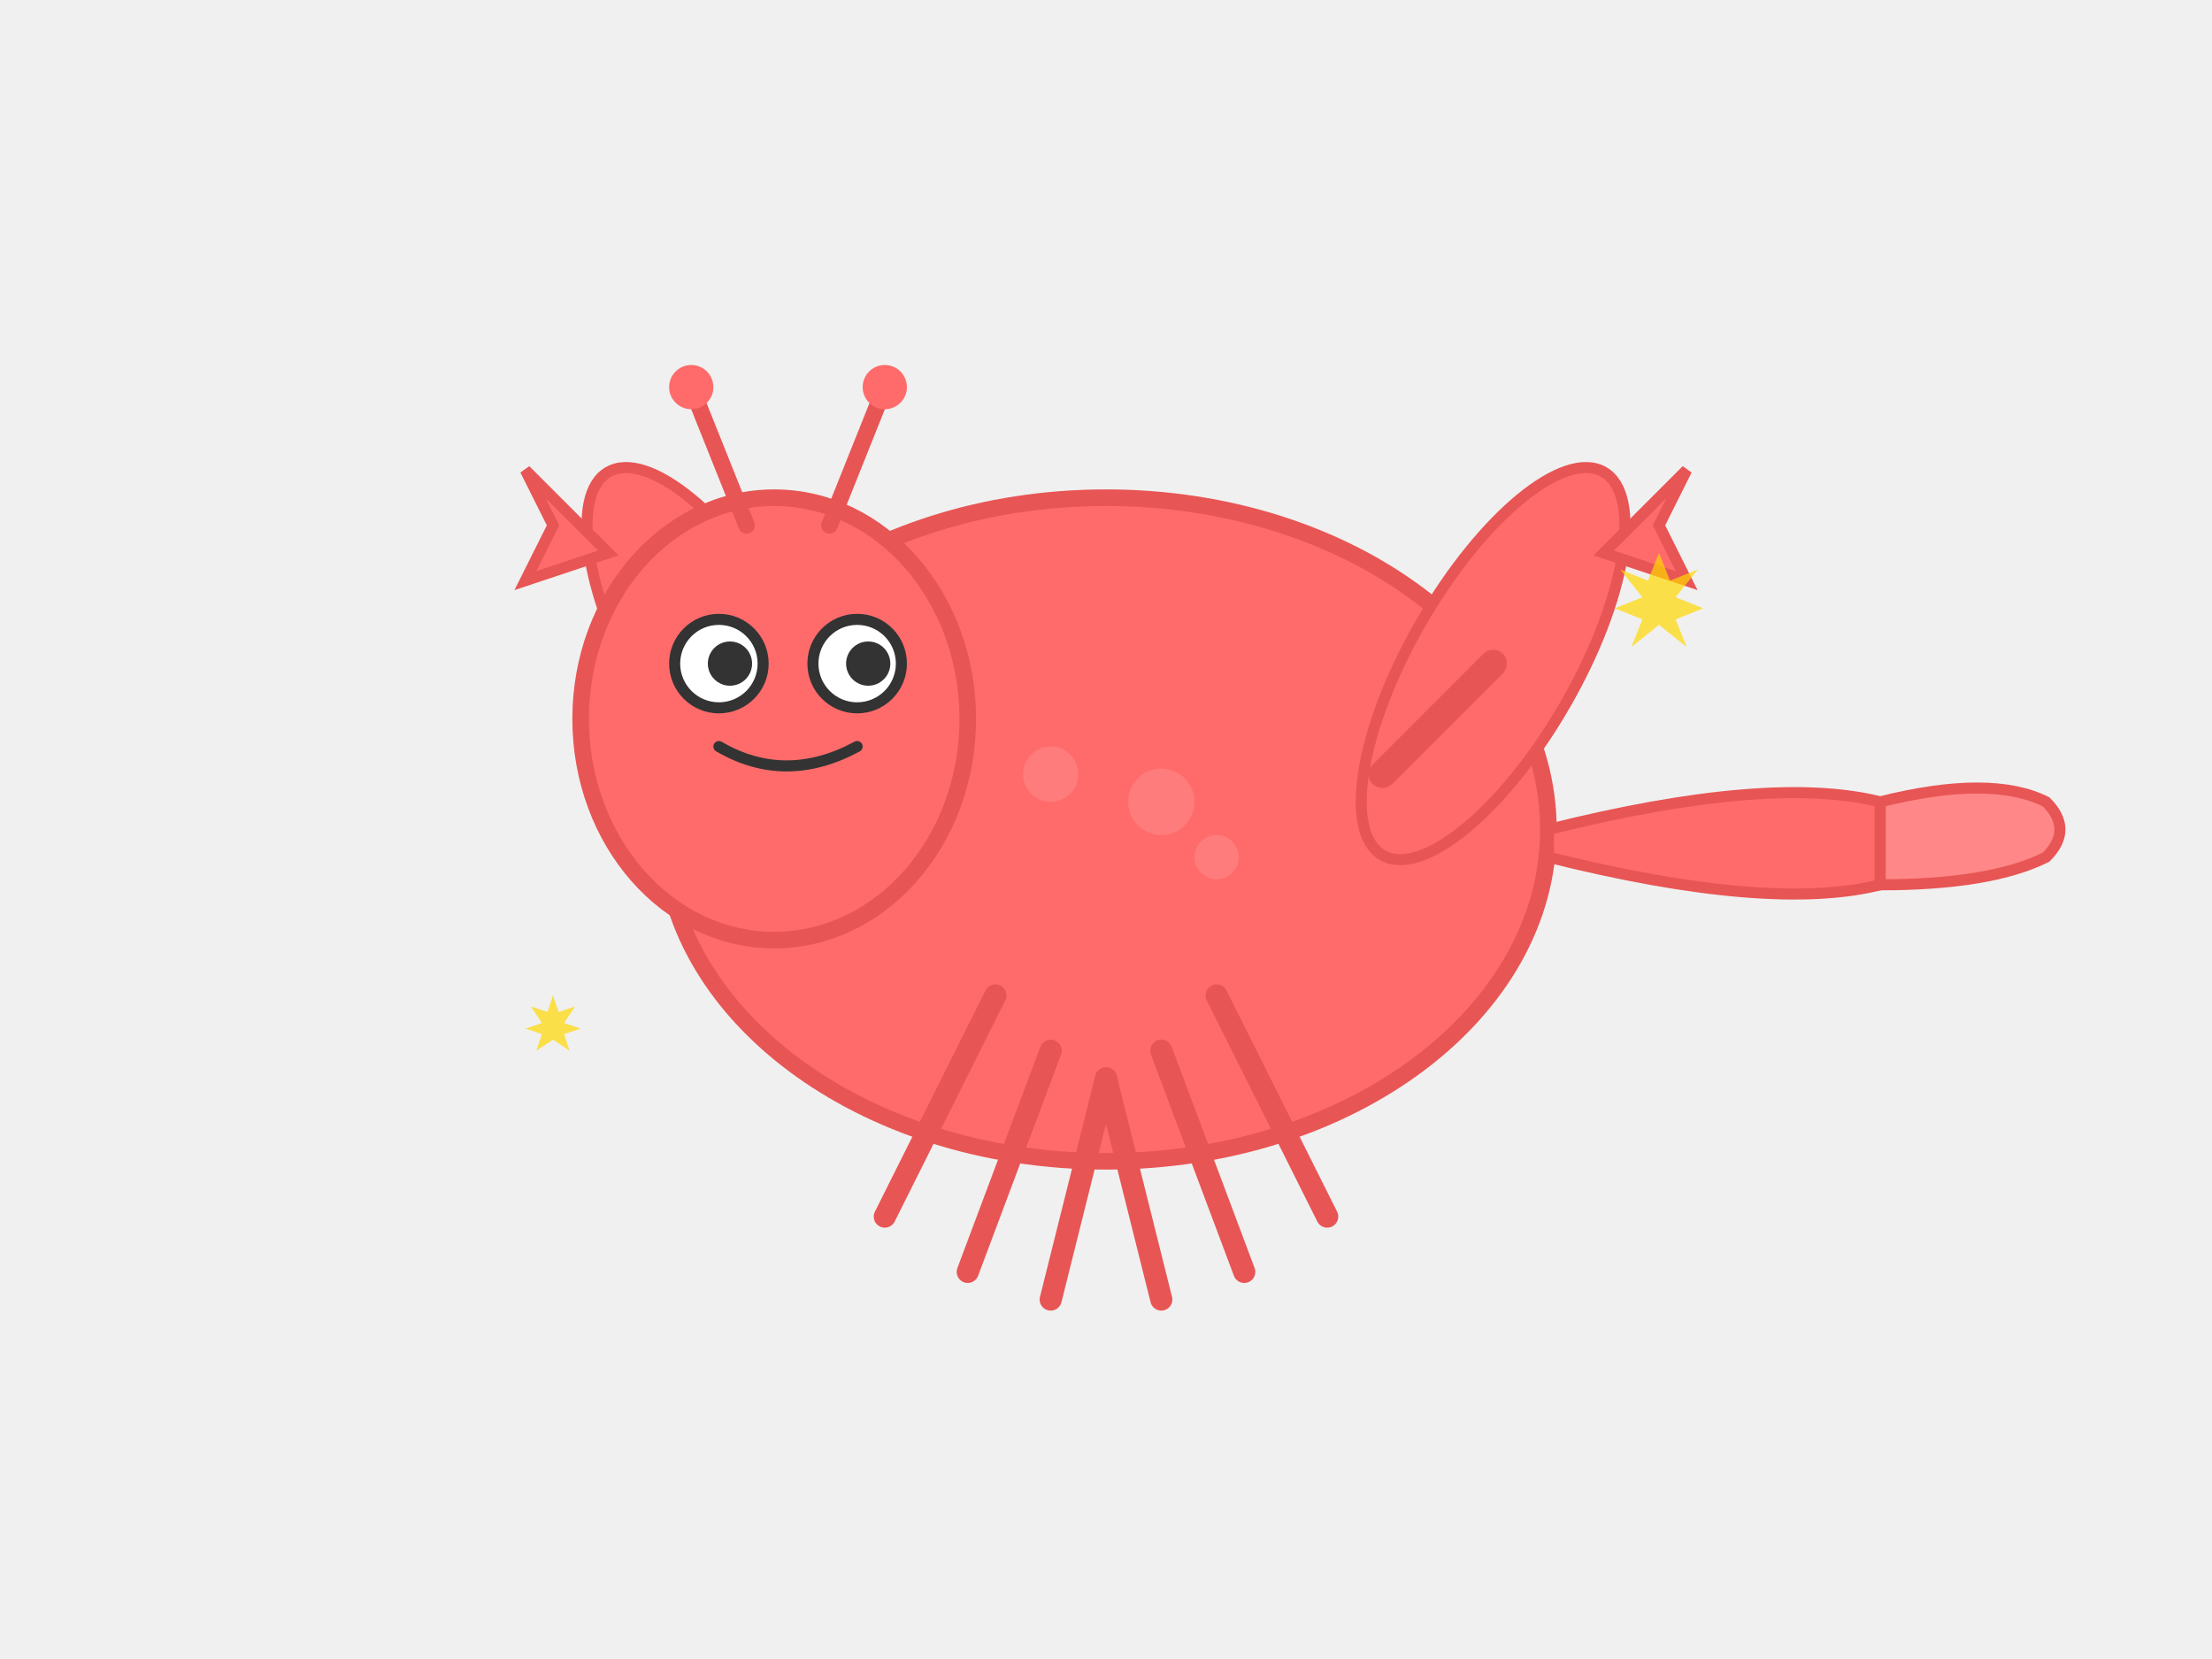
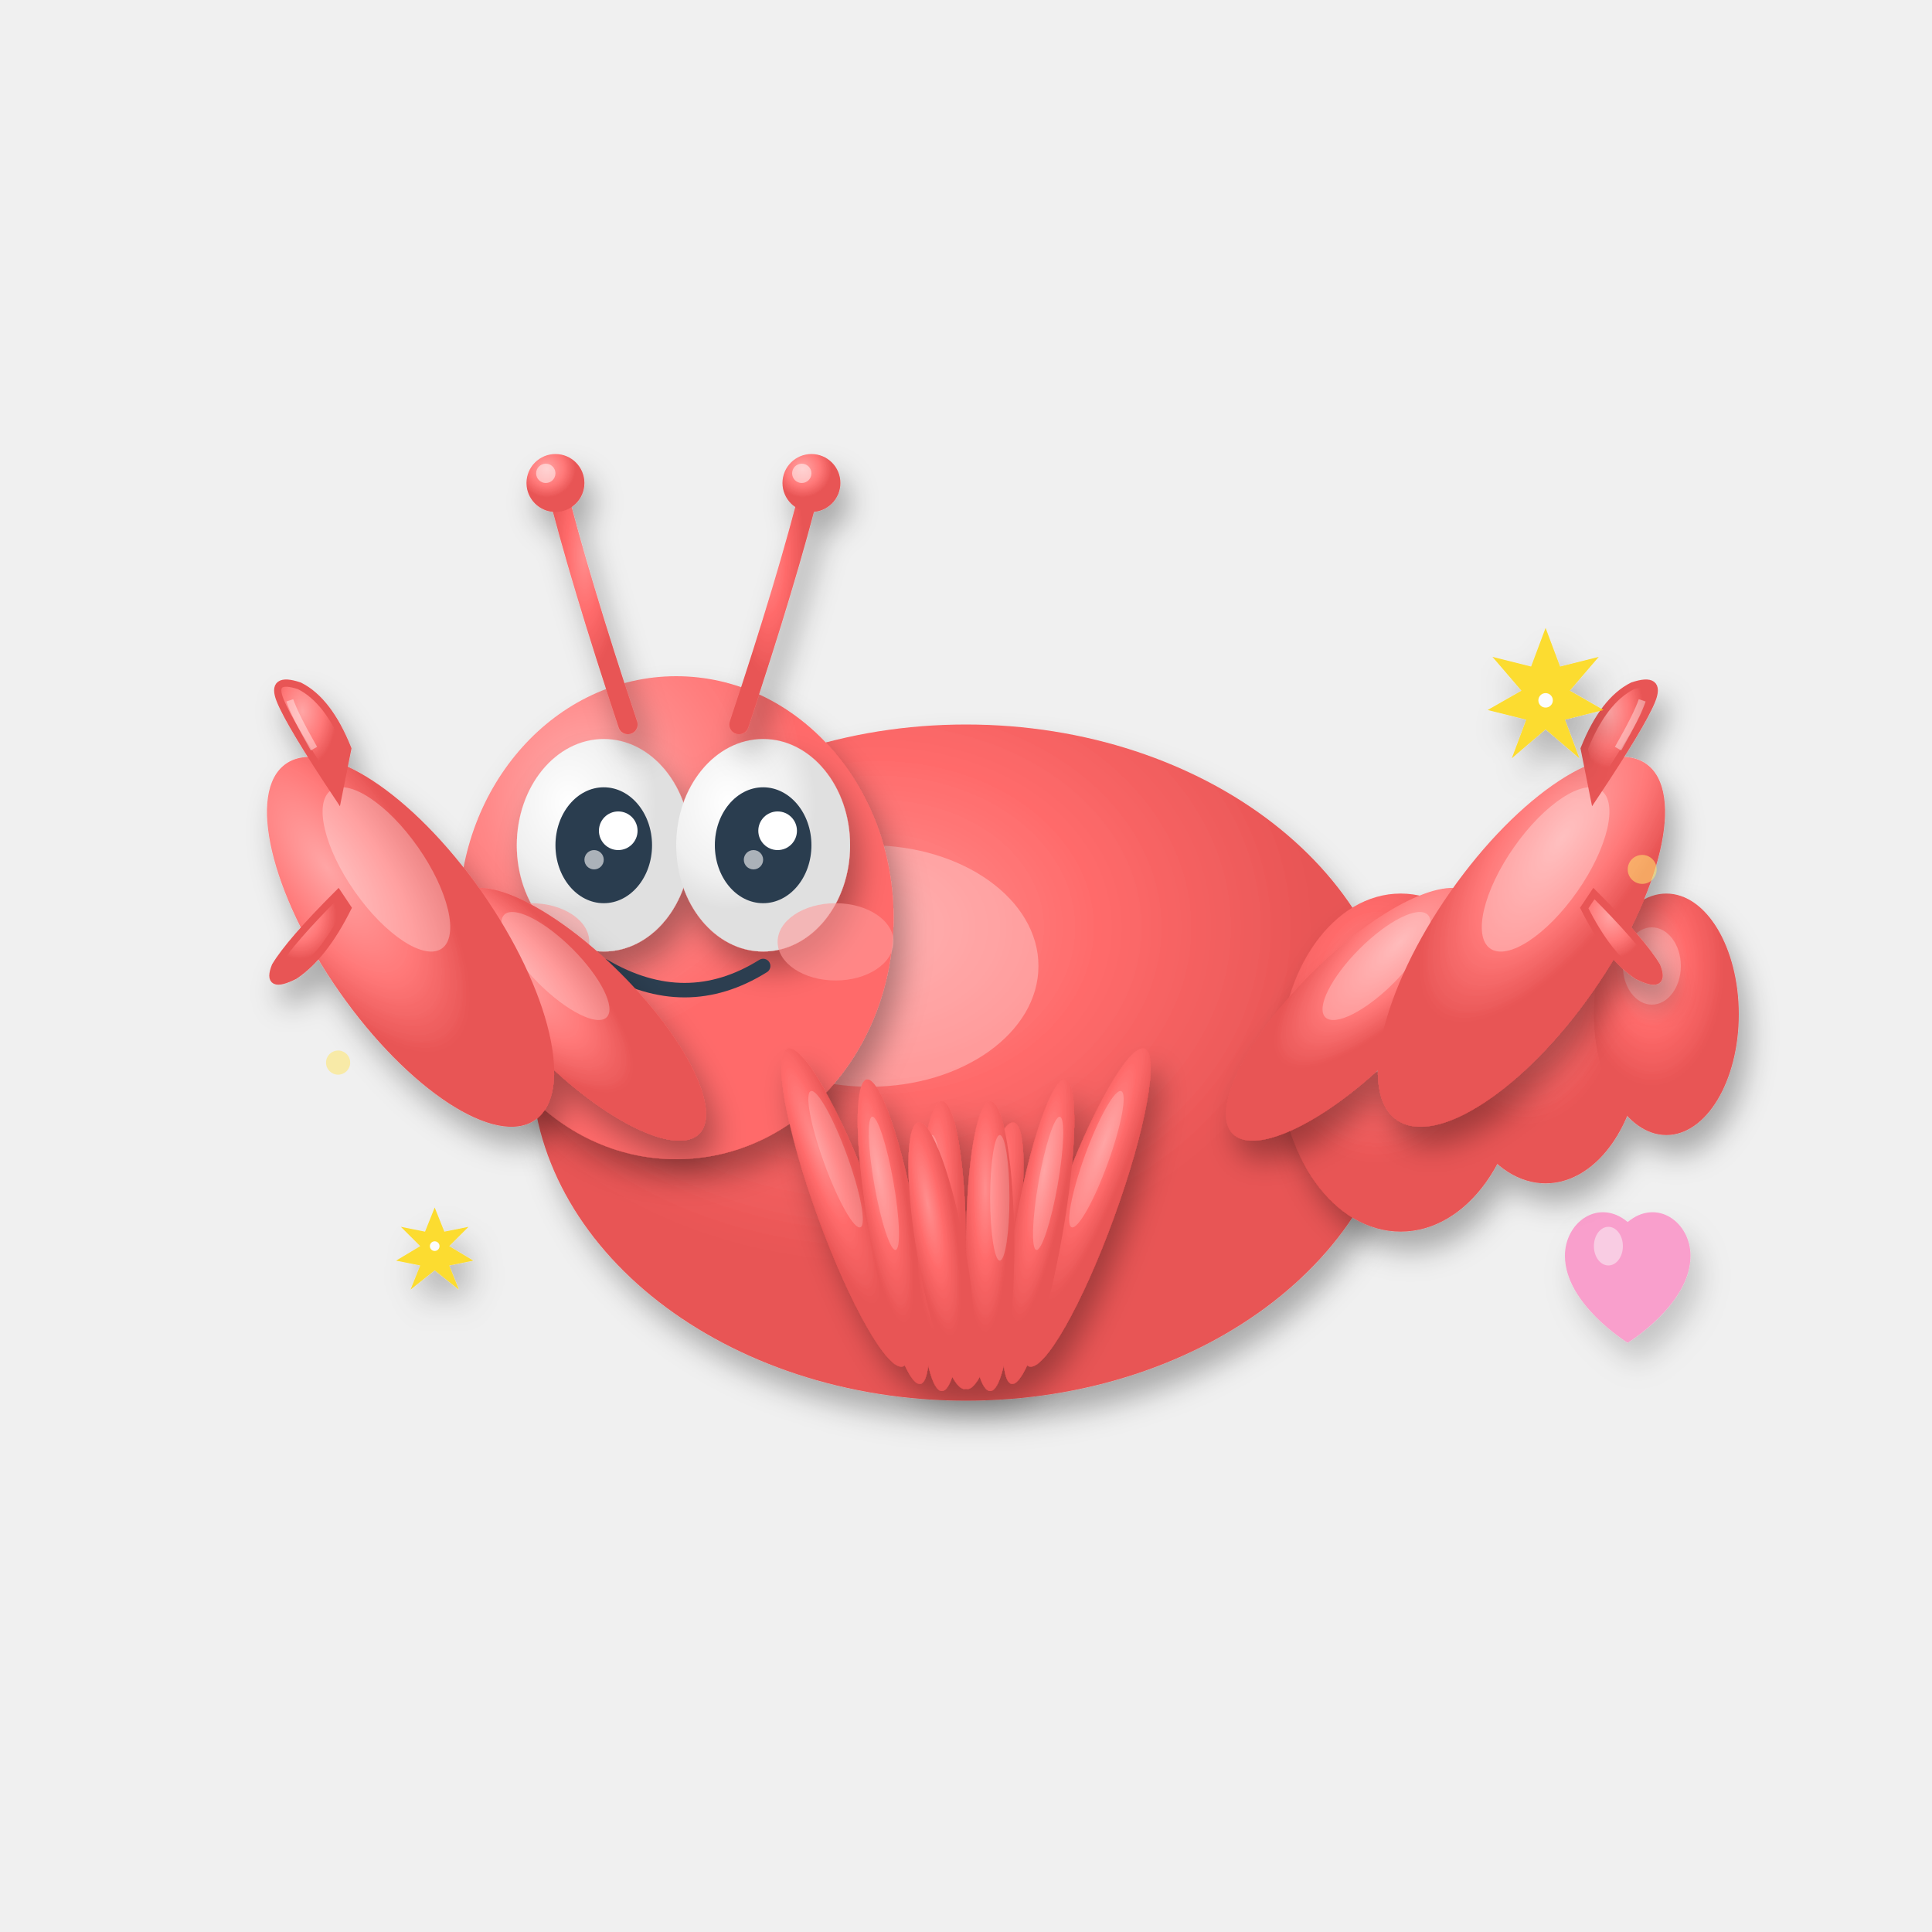
- <svg xmlns="http://www.w3.org/2000/svg" width="400" height="300" viewBox="0 0 400 300">
-   <ellipse cx="200" cy="150" rx="80" ry="60" fill="#FF6B6B" stroke="#E85555" stroke-width="3" />
-   <path d="M 280 150 Q 320 140 340 145 Q 350 150 340 160 Q 320 165 280 155 Z" fill="#FF6B6B" stroke="#E85555" stroke-width="2" />
-   <path d="M 340 145 Q 360 140 370 145 Q 375 150 370 155 Q 360 160 340 160 Z" fill="#FF8787" stroke="#E85555" stroke-width="2" />
-   <g id="legs">
-     <line x1="180" y1="180" x2="160" y2="220" stroke="#E85555" stroke-width="4" stroke-linecap="round" />
-     <line x1="190" y1="190" x2="175" y2="230" stroke="#E85555" stroke-width="4" stroke-linecap="round" />
-     <line x1="200" y1="195" x2="190" y2="235" stroke="#E85555" stroke-width="4" stroke-linecap="round" />
-     <line x1="220" y1="180" x2="240" y2="220" stroke="#E85555" stroke-width="4" stroke-linecap="round" />
-     <line x1="210" y1="190" x2="225" y2="230" stroke="#E85555" stroke-width="4" stroke-linecap="round" />
-     <line x1="200" y1="195" x2="210" y2="235" stroke="#E85555" stroke-width="4" stroke-linecap="round" />
+ <svg xmlns="http://www.w3.org/2000/svg" width="400" height="400" viewBox="0 0 400 400">
+   <defs>
+     <radialGradient id="bodyGradient" cx="40%" cy="30%">
+       <stop offset="0%" style="stop-color:#FF8E8E;stop-opacity:1" />
+       <stop offset="50%" style="stop-color:#FF6B6B;stop-opacity:1" />
+       <stop offset="100%" style="stop-color:#E85555;stop-opacity:1" />
+     </radialGradient>
+     <radialGradient id="clawGradient" cx="35%" cy="25%">
+       <stop offset="0%" style="stop-color:#FFA5A5;stop-opacity:1" />
+       <stop offset="60%" style="stop-color:#FF7878;stop-opacity:1" />
+       <stop offset="100%" style="stop-color:#E85555;stop-opacity:1" />
+     </radialGradient>
+     <radialGradient id="headGradient" cx="30%" cy="25%">
+       <stop offset="0%" style="stop-color:#FFB0B0;stop-opacity:1" />
+       <stop offset="50%" style="stop-color:#FF8787;stop-opacity:1" />
+       <stop offset="100%" style="stop-color:#FF6B6B;stop-opacity:1" />
+     </radialGradient>
+     <radialGradient id="eyeGradient" cx="30%" cy="30%">
+       <stop offset="0%" style="stop-color:#FFFFFF;stop-opacity:1" />
+       <stop offset="70%" style="stop-color:#F0F0F0;stop-opacity:1" />
+       <stop offset="100%" style="stop-color:#E0E0E0;stop-opacity:1" />
+     </radialGradient>
+     <filter id="shadow" x="-50%" y="-50%" width="200%" height="200%">
+       <feGaussianBlur in="SourceAlpha" stdDeviation="3" />
+       <feOffset dx="2" dy="4" result="offsetblur" />
+       <feComponentTransfer>
+         <feFuncA type="linear" slope="0.3" />
+       </feComponentTransfer>
+       <feMerge>
+         <feMergeNode />
+         <feMergeNode in="SourceGraphic" />
+       </feMerge>
+     </filter>
+   </defs>
+   <ellipse cx="200" cy="220" rx="90" ry="70" fill="url(#bodyGradient)" filter="url(#shadow)" />
+   <ellipse cx="180" cy="200" rx="35" ry="25" fill="white" opacity="0.3" />
+   <g filter="url(#shadow)">
+     <ellipse cx="290" cy="220" rx="25" ry="35" fill="url(#bodyGradient)" />
+     <ellipse cx="285" cy="210" rx="10" ry="12" fill="white" opacity="0.25" />
+     <ellipse cx="320" cy="215" rx="20" ry="30" fill="url(#bodyGradient)" />
+     <ellipse cx="316" cy="205" rx="8" ry="10" fill="white" opacity="0.25" />
+     <ellipse cx="345" cy="210" rx="15" ry="25" fill="url(#bodyGradient)" />
+     <ellipse cx="342" cy="200" rx="6" ry="8" fill="white" opacity="0.25" />
  </g>
-   <ellipse cx="130" cy="120" rx="15" ry="40" fill="#FF6B6B" stroke="#E85555" stroke-width="2" transform="rotate(-30 130 120)" />
-   <path d="M 110 100 L 95 85 L 100 95 L 95 105 Z" fill="#FF6B6B" stroke="#E85555" stroke-width="2" />
-   <line x1="150" y1="140" x2="130" y2="120" stroke="#E85555" stroke-width="5" stroke-linecap="round" />
-   <ellipse cx="270" cy="120" rx="15" ry="40" fill="#FF6B6B" stroke="#E85555" stroke-width="2" transform="rotate(30 270 120)" />
-   <path d="M 290 100 L 305 85 L 300 95 L 305 105 Z" fill="#FF6B6B" stroke="#E85555" stroke-width="2" />
-   <line x1="250" y1="140" x2="270" y2="120" stroke="#E85555" stroke-width="5" stroke-linecap="round" />
-   <ellipse cx="140" cy="130" rx="35" ry="40" fill="#FF6B6B" stroke="#E85555" stroke-width="3" />
-   <circle cx="130" cy="120" r="8" fill="white" stroke="#333" stroke-width="2" />
-   <circle cx="132" cy="120" r="4" fill="#333" />
-   <circle cx="155" cy="120" r="8" fill="white" stroke="#333" stroke-width="2" />
-   <circle cx="157" cy="120" r="4" fill="#333" />
-   <path d="M 130 135 Q 142 142 155 135" stroke="#333" stroke-width="2" fill="none" stroke-linecap="round" />
-   <line x1="135" y1="95" x2="125" y2="70" stroke="#E85555" stroke-width="3" stroke-linecap="round" />
-   <circle cx="125" cy="70" r="4" fill="#FF6B6B" />
-   <line x1="150" y1="95" x2="160" y2="70" stroke="#E85555" stroke-width="3" stroke-linecap="round" />
-   <circle cx="160" cy="70" r="4" fill="#FF6B6B" />
-   <circle cx="190" cy="140" r="5" fill="#FF8787" opacity="0.6" />
-   <circle cx="210" cy="145" r="6" fill="#FF8787" opacity="0.6" />
-   <circle cx="220" cy="155" r="4" fill="#FF8787" opacity="0.6" />
-   <g opacity="0.7">
-     <path d="M 300 100 L 302 105 L 307 103 L 303 108 L 308 110 L 303 112 L 305 117 L 300 113 L 295 117 L 297 112 L 292 110 L 297 108 L 293 103 L 298 105 Z" fill="#FFD700" />
-     <path d="M 100 180 L 101 183 L 104 182 L 102 185 L 105 186 L 102 187 L 103 190 L 100 188 L 97 190 L 98 187 L 95 186 L 98 185 L 96 182 L 99 183 Z" fill="#FFD700" />
+   <ellipse cx="140" cy="190" rx="45" ry="50" fill="url(#headGradient)" filter="url(#shadow)" />
+   <ellipse cx="125" cy="175" rx="18" ry="20" fill="white" opacity="0.3" />
+   <g filter="url(#shadow)">
+     <ellipse cx="125" cy="175" rx="18" ry="22" fill="url(#eyeGradient)" />
+     <ellipse cx="125" cy="175" rx="10" ry="12" fill="#2C3E50" />
+     <circle cx="128" cy="172" r="4" fill="white" />
+     <circle cx="123" cy="178" r="2" fill="white" opacity="0.6" />
+     <ellipse cx="158" cy="175" rx="18" ry="22" fill="url(#eyeGradient)" />
+     <ellipse cx="158" cy="175" rx="10" ry="12" fill="#2C3E50" />
+     <circle cx="161" cy="172" r="4" fill="white" />
+     <circle cx="156" cy="178" r="2" fill="white" opacity="0.6" />
+   </g>
+   <ellipse cx="110" cy="195" rx="12" ry="8" fill="#FF9999" opacity="0.6" />
+   <ellipse cx="173" cy="195" rx="12" ry="8" fill="#FF9999" opacity="0.6" />
+   <path d="M 125 200 Q 142 210 158 200" stroke="#2C3E50" stroke-width="3" fill="none" stroke-linecap="round" />
+   <g filter="url(#shadow)">
+     <path d="M 130 150 Q 120 120 115 100" stroke="url(#bodyGradient)" stroke-width="4" fill="none" stroke-linecap="round" />
+     <circle cx="115" cy="100" r="6" fill="url(#clawGradient)" />
+     <circle cx="113" cy="98" r="2" fill="white" opacity="0.5" />
+     <path d="M 153 150 Q 163 120 168 100" stroke="url(#bodyGradient)" stroke-width="4" fill="none" stroke-linecap="round" />
+     <circle cx="168" cy="100" r="6" fill="url(#clawGradient)" />
+     <circle cx="166" cy="98" r="2" fill="white" opacity="0.5" />
+   </g>
+   <g filter="url(#shadow)">
+     <ellipse cx="120" cy="210" rx="12" ry="35" fill="url(#clawGradient)" transform="rotate(-45 120 210)" />
+     <ellipse cx="115" cy="200" rx="5" ry="15" fill="white" opacity="0.25" transform="rotate(-45 115 200)" />
+     <ellipse cx="85" cy="195" rx="18" ry="45" fill="url(#clawGradient)" transform="rotate(-35 85 195)" />
+     <ellipse cx="80" cy="180" rx="8" ry="20" fill="white" opacity="0.3" transform="rotate(-35 80 180)" />
+     <path d="M 70 165 Q 60 150 58 145 Q 56 140 62 142 Q 68 145 72 155 Z" fill="url(#clawGradient)" stroke="#E85555" stroke-width="1.5" />
+     <path d="M 65 155 Q 61 148 60 145" stroke="white" stroke-width="1.5" fill="none" opacity="0.4" />
+     <path d="M 70 185 Q 60 195 57 200 Q 55 205 61 202 Q 67 198 72 188 Z" fill="url(#clawGradient)" stroke="#E85555" stroke-width="1.5" />
+   </g>
+   <g filter="url(#shadow)">
+     <ellipse cx="280" cy="210" rx="12" ry="35" fill="url(#clawGradient)" transform="rotate(45 280 210)" />
+     <ellipse cx="285" cy="200" rx="5" ry="15" fill="white" opacity="0.25" transform="rotate(45 285 200)" />
+     <ellipse cx="315" cy="195" rx="18" ry="45" fill="url(#clawGradient)" transform="rotate(35 315 195)" />
+     <ellipse cx="320" cy="180" rx="8" ry="20" fill="white" opacity="0.3" transform="rotate(35 320 180)" />
+     <path d="M 330 165 Q 340 150 342 145 Q 344 140 338 142 Q 332 145 328 155 Z" fill="url(#clawGradient)" stroke="#E85555" stroke-width="1.5" />
+     <path d="M 335 155 Q 339 148 340 145" stroke="white" stroke-width="1.5" fill="none" opacity="0.4" />
+     <path d="M 330 185 Q 340 195 343 200 Q 345 205 339 202 Q 333 198 328 188 Z" fill="url(#clawGradient)" stroke="#E85555" stroke-width="1.5" />
+   </g>
+   <g filter="url(#shadow)">
+     <ellipse cx="175" cy="250" rx="6" ry="35" fill="url(#bodyGradient)" transform="rotate(-20 175 250)" />
+     <ellipse cx="173" cy="240" rx="2.5" ry="15" fill="white" opacity="0.2" transform="rotate(-20 173 240)" />
+     <ellipse cx="185" cy="255" rx="5" ry="32" fill="url(#bodyGradient)" transform="rotate(-10 185 255)" />
+     <ellipse cx="183" cy="245" rx="2" ry="14" fill="white" opacity="0.2" transform="rotate(-10 183 245)" />
+     <ellipse cx="195" cy="258" rx="5" ry="30" fill="url(#bodyGradient)" transform="rotate(0 195 258)" />
+     <ellipse cx="193" cy="248" rx="2" ry="13" fill="white" opacity="0.2" />
+     <ellipse cx="205" cy="260" rx="5" ry="28" fill="url(#bodyGradient)" transform="rotate(10 205 260)" />
+     <ellipse cx="225" cy="250" rx="6" ry="35" fill="url(#bodyGradient)" transform="rotate(20 225 250)" />
+     <ellipse cx="227" cy="240" rx="2.5" ry="15" fill="white" opacity="0.2" transform="rotate(20 227 240)" />
+     <ellipse cx="215" cy="255" rx="5" ry="32" fill="url(#bodyGradient)" transform="rotate(10 215 255)" />
+     <ellipse cx="217" cy="245" rx="2" ry="14" fill="white" opacity="0.2" transform="rotate(10 217 245)" />
+     <ellipse cx="205" cy="258" rx="5" ry="30" fill="url(#bodyGradient)" transform="rotate(0 205 258)" />
+     <ellipse cx="207" cy="248" rx="2" ry="13" fill="white" opacity="0.2" />
+     <ellipse cx="195" cy="260" rx="5" ry="28" fill="url(#bodyGradient)" transform="rotate(-10 195 260)" />
+   </g>
+   <g opacity="0.8">
+     <path d="M 320 130 L 323 138 L 331 136 L 325 143 L 332 147 L 324 149 L 327 157 L 320 151 L 313 157 L 316 149 L 308 147 L 315 143 L 309 136 L 317 138 Z" fill="#FFD700" filter="url(#shadow)" />
+     <circle cx="320" cy="145" r="1.5" fill="white" />
+     <path d="M 90 250 L 92 255 L 97 254 L 93 258 L 98 261 L 93 262 L 95 267 L 90 263 L 85 267 L 87 262 L 82 261 L 87 258 L 83 254 L 88 255 Z" fill="#FFD700" filter="url(#shadow)" />
+     <circle cx="90" cy="258" r="1" fill="white" />
+     <circle cx="340" cy="180" r="3" fill="#FFE66D" opacity="0.7" />
+     <circle cx="70" cy="220" r="2.5" fill="#FFE66D" opacity="0.7" />
+   </g>
+   <g opacity="0.6">
+     <path d="M 350 260 C 350 253 343 248 337 253 C 331 248 324 253 324 260 C 324 270 337 278 337 278 C 337 278 350 270 350 260 Z" fill="#FF69B4" filter="url(#shadow)" />
+     <ellipse cx="333" cy="258" rx="3" ry="4" fill="white" opacity="0.5" />
  </g>
</svg>
